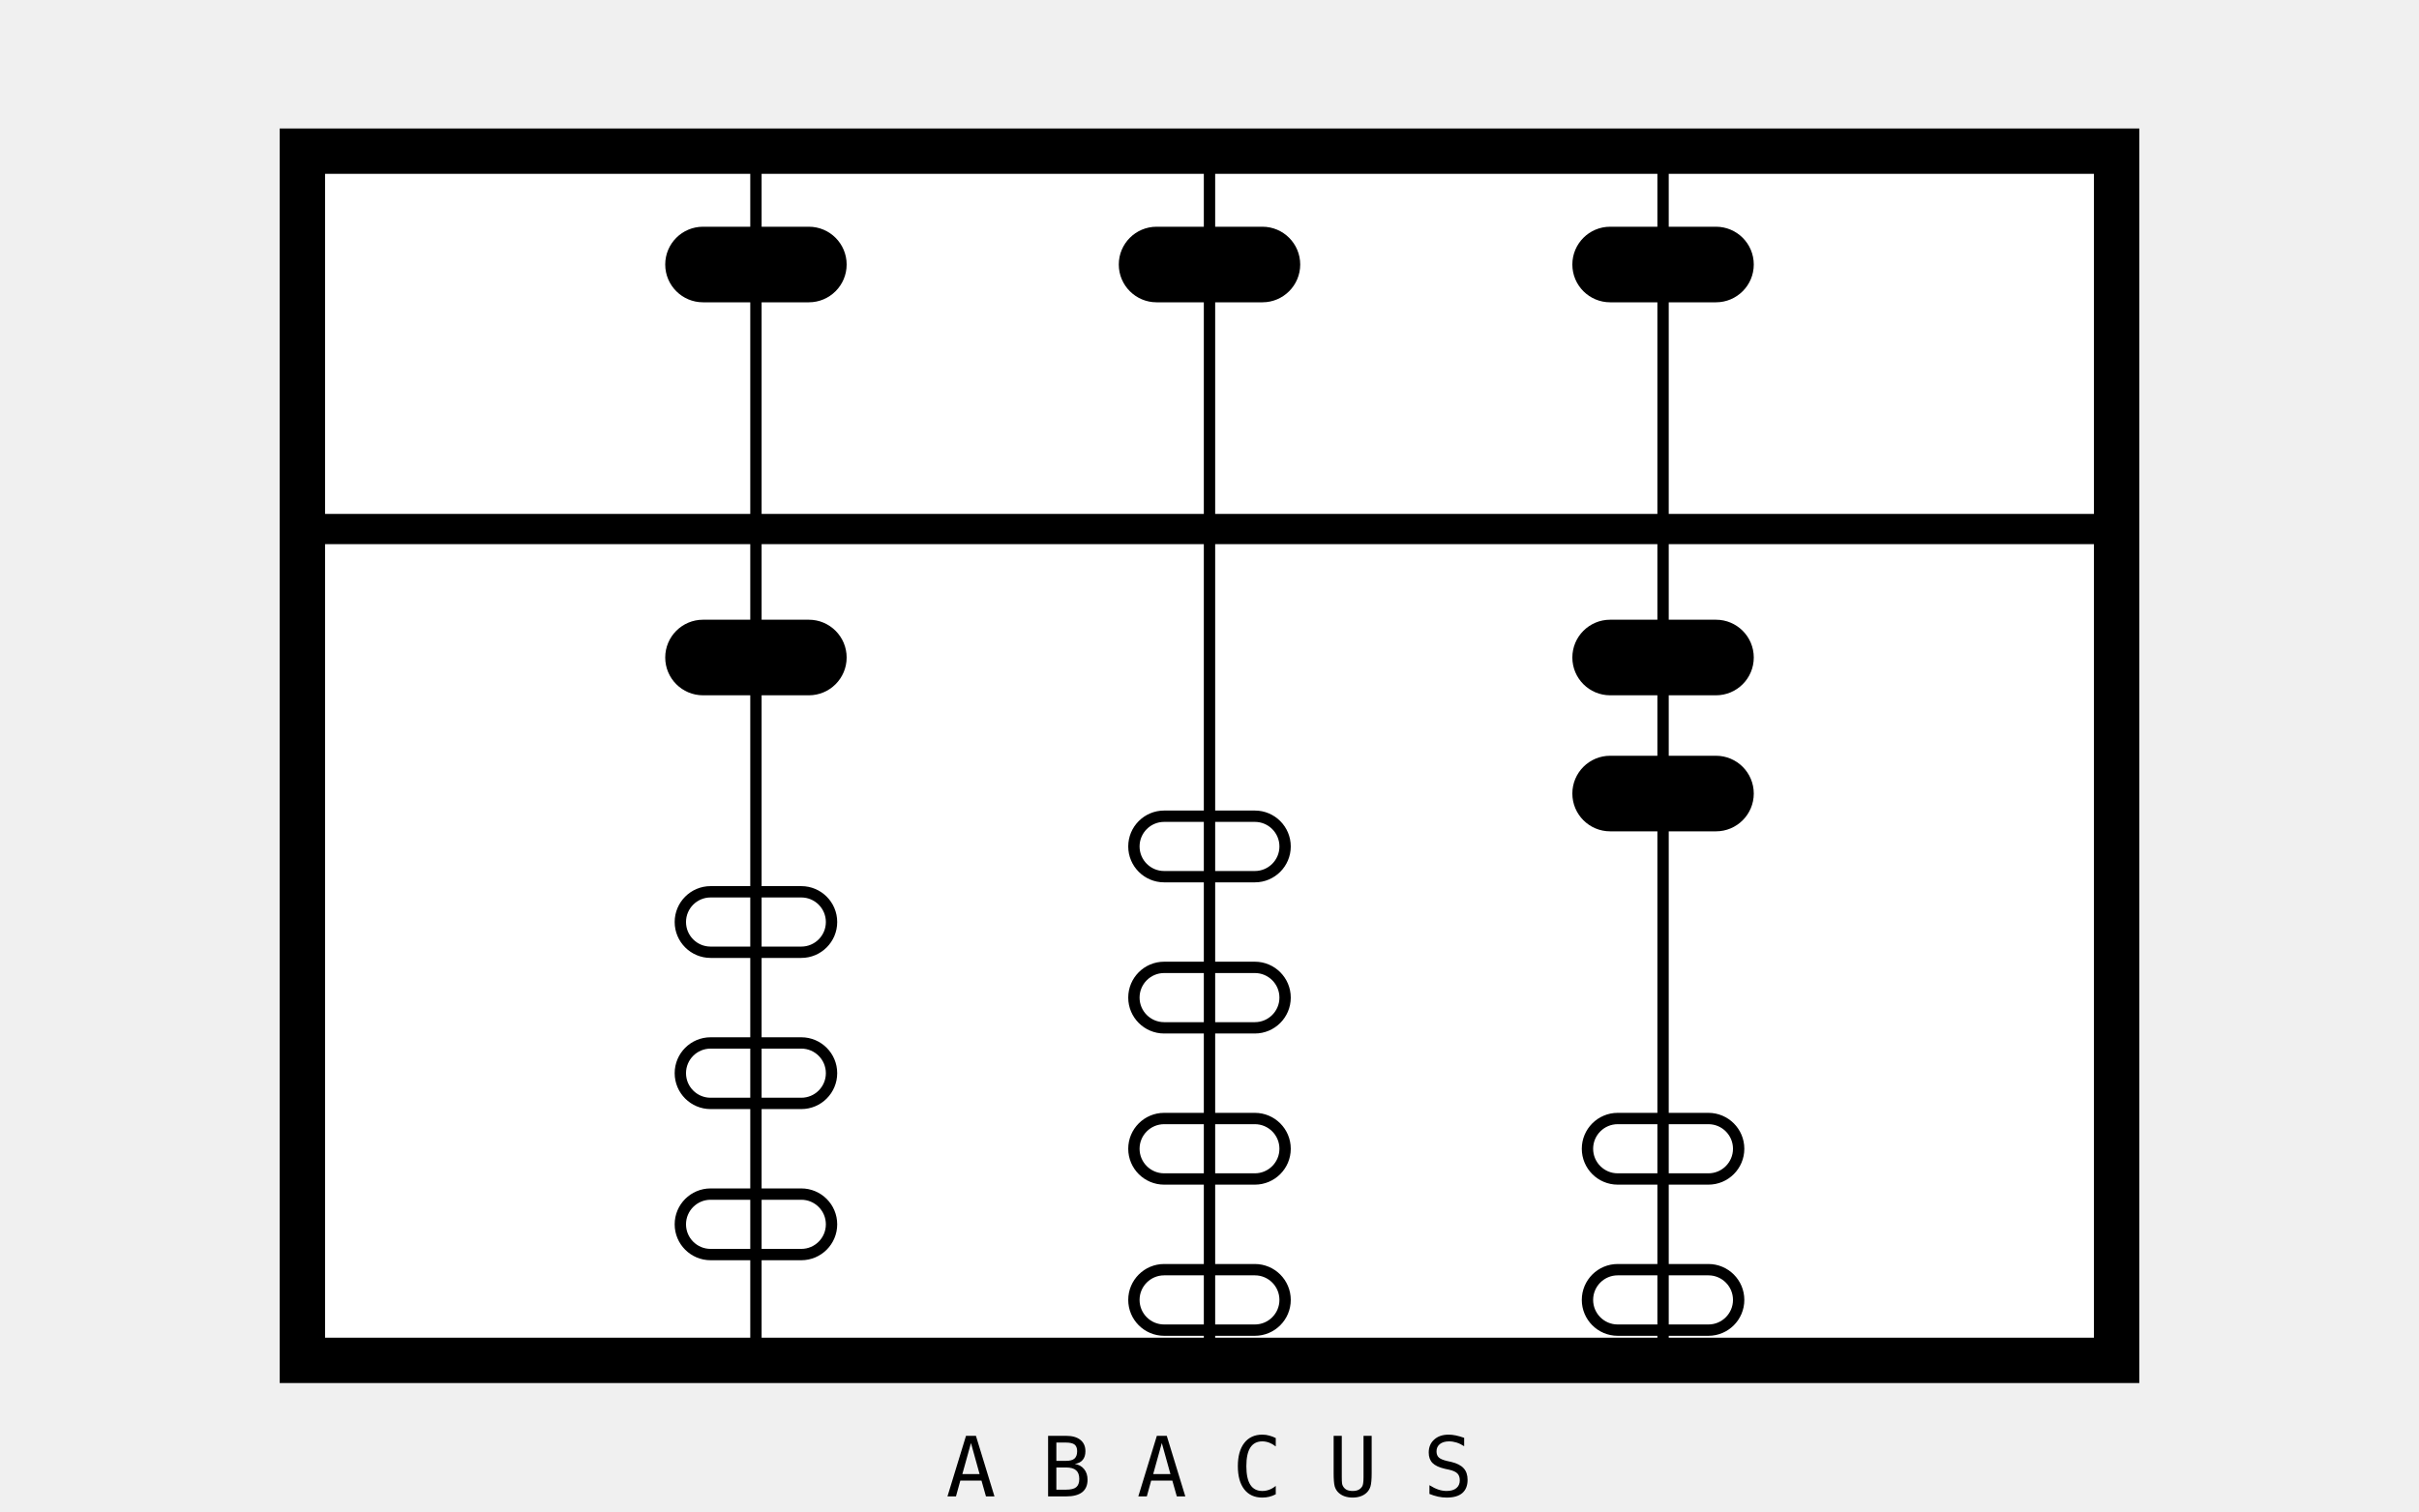
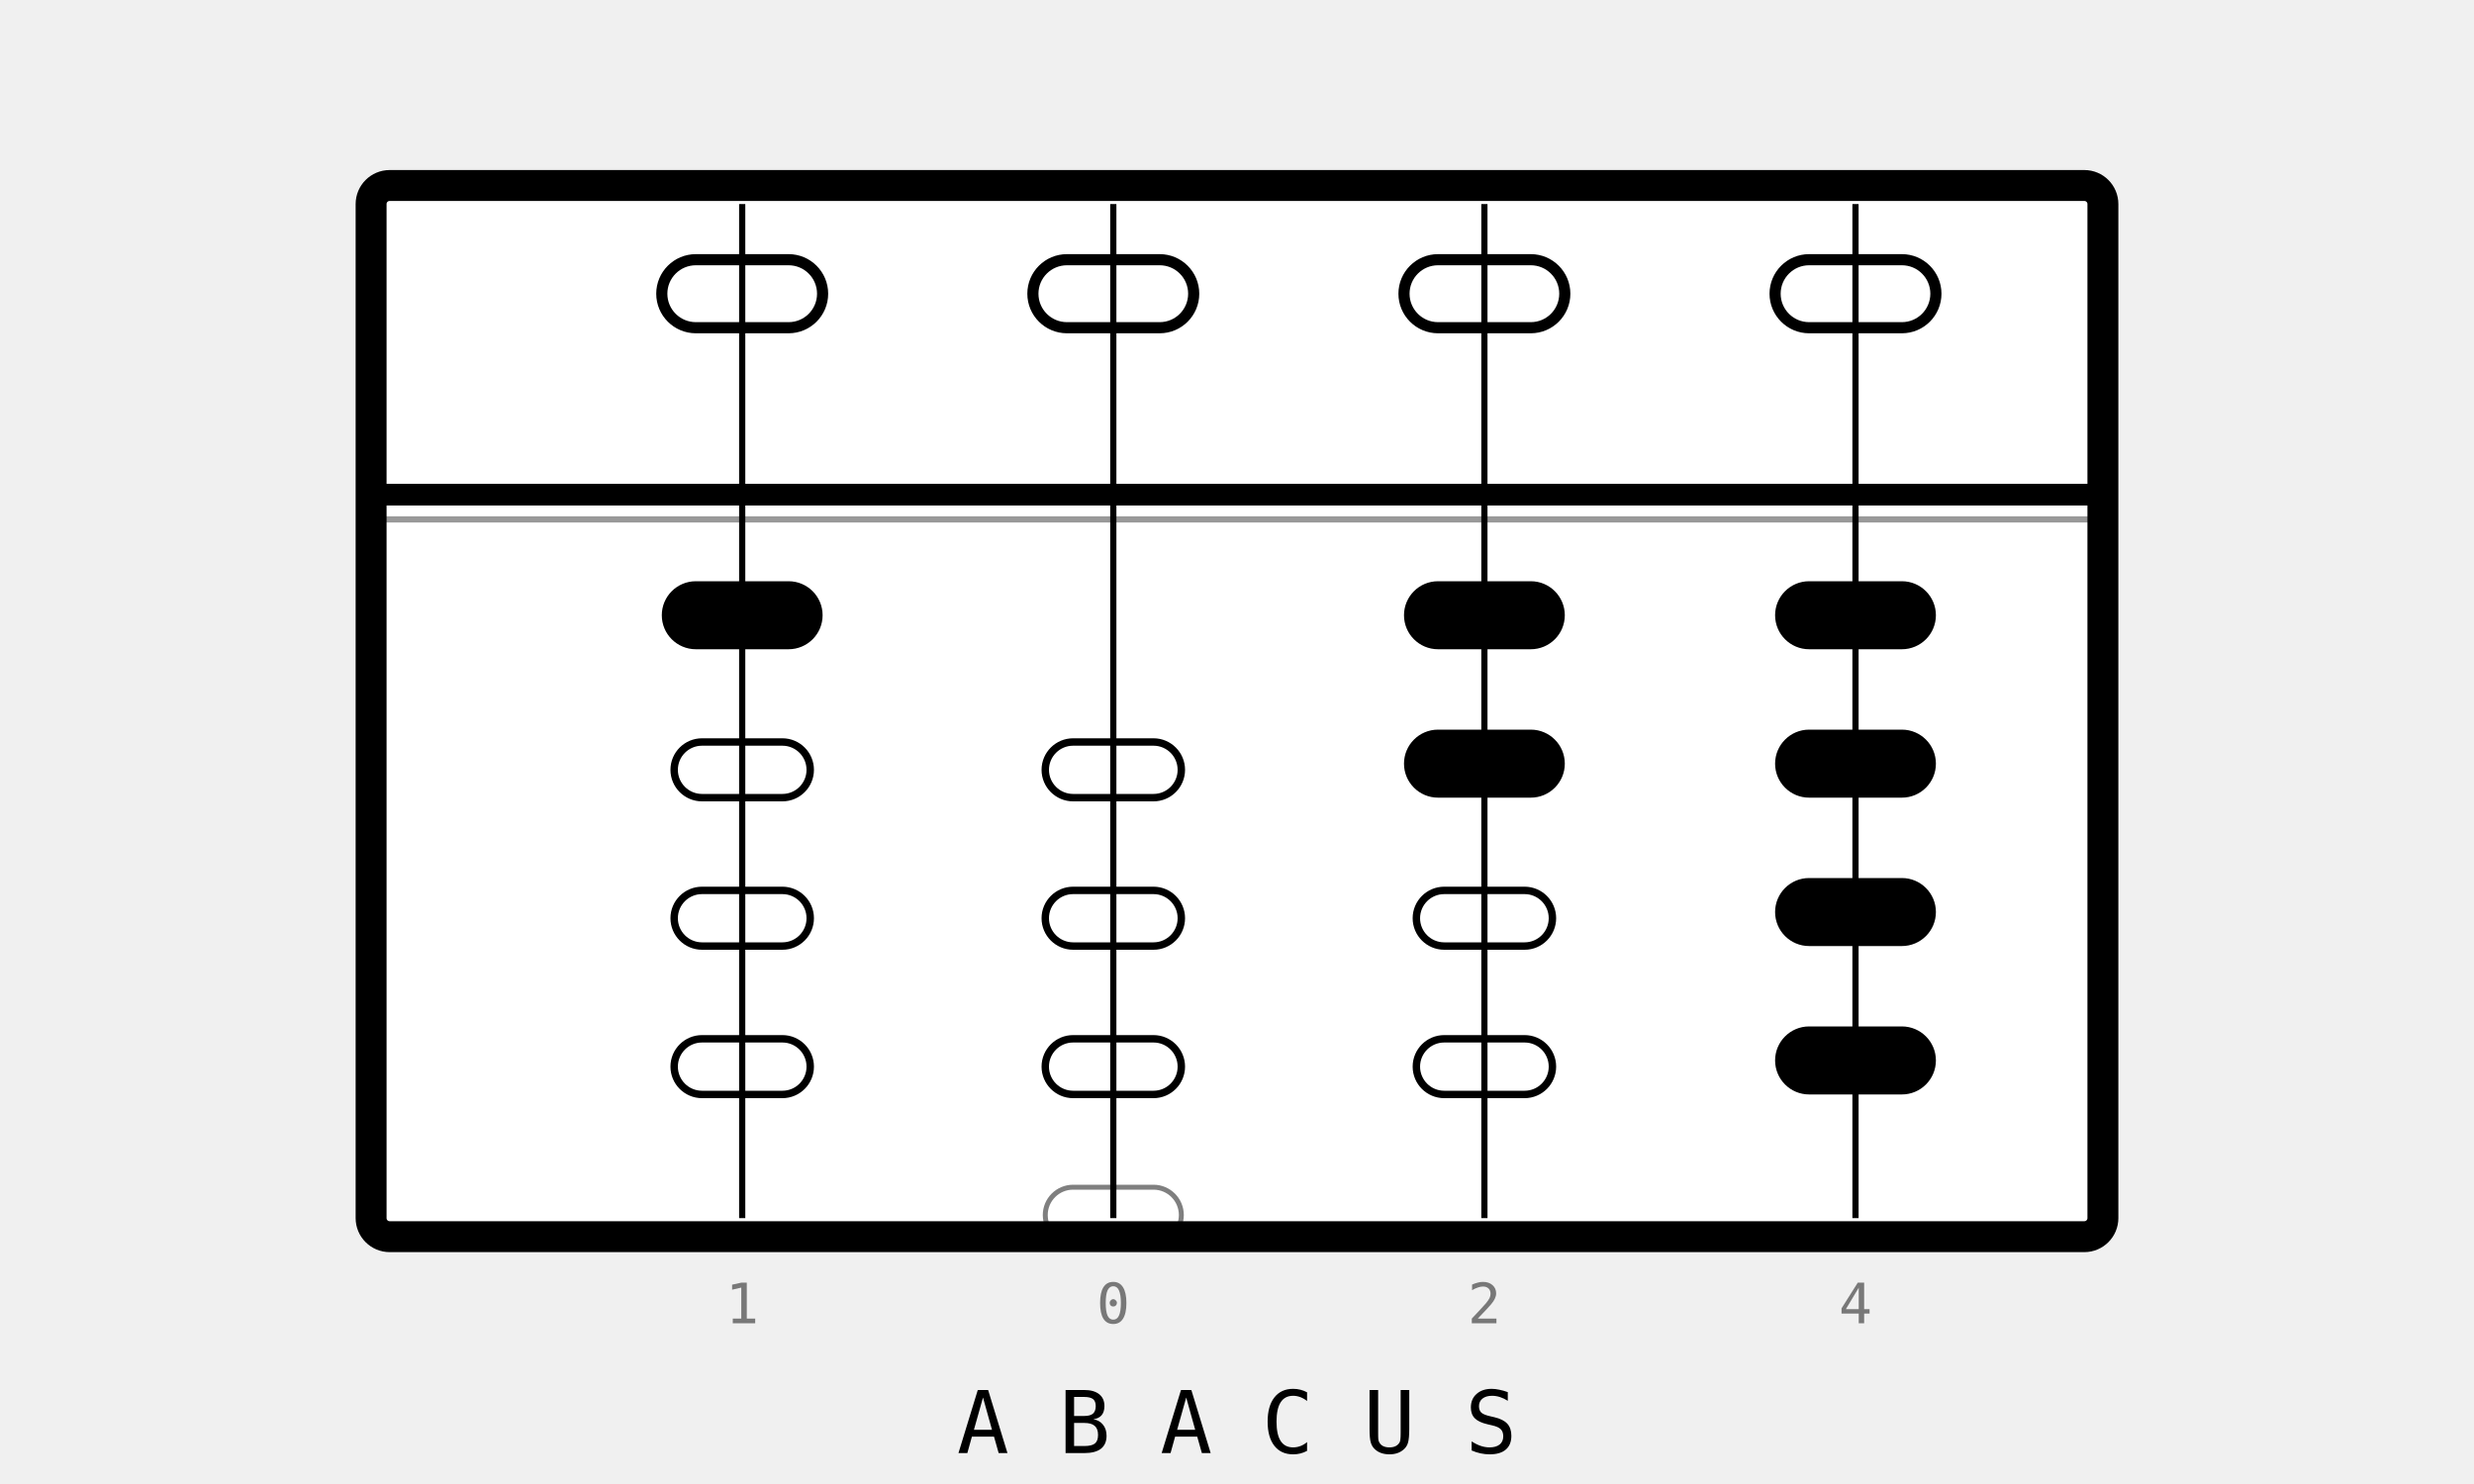
- <svg xmlns="http://www.w3.org/2000/svg" viewBox="0 0 320 200" fill="none">
-   <rect x="40" y="20" width="240" height="160" stroke="black" stroke-width="6" fill="white" />
-   <rect x="40" y="68" width="240" height="4" fill="black" />
-   <line x1="100" y1="20" x2="100" y2="180" stroke="black" stroke-width="1.5" />
-   <line x1="160" y1="20" x2="160" y2="180" stroke="black" stroke-width="1.5" />
-   <line x1="220" y1="20" x2="220" y2="180" stroke="black" stroke-width="1.5" />
-   <line x1="280" y1="20" x2="280" y2="180" stroke="black" stroke-width="0.8" stroke-dasharray="2,4" opacity="0.3" />
-   <rect x="88" y="30" width="24" height="10" rx="5" fill="black" />
-   <rect x="148" y="30" width="24" height="10" rx="5" fill="black" />
-   <rect x="208" y="30" width="24" height="10" rx="5" fill="black" />
-   <rect x="88" y="82" width="24" height="10" rx="5" fill="black" />
-   <rect x="90" y="118" width="20" height="8" rx="4" fill="none" stroke="black" stroke-width="1.5" />
-   <rect x="90" y="138" width="20" height="8" rx="4" fill="none" stroke="black" stroke-width="1.5" />
-   <rect x="90" y="158" width="20" height="8" rx="4" fill="none" stroke="black" stroke-width="1.5" />
-   <rect x="150" y="108" width="20" height="8" rx="4" fill="none" stroke="black" stroke-width="1.5" />
-   <rect x="150" y="128" width="20" height="8" rx="4" fill="none" stroke="black" stroke-width="1.5" />
-   <rect x="150" y="148" width="20" height="8" rx="4" fill="none" stroke="black" stroke-width="1.5" />
-   <rect x="150" y="168" width="20" height="8" rx="4" fill="none" stroke="black" stroke-width="1.5" />
-   <rect x="208" y="82" width="24" height="10" rx="5" fill="black" />
-   <rect x="208" y="100" width="24" height="10" rx="5" fill="black" />
-   <rect x="210" y="148" width="20" height="8" rx="4" fill="none" stroke="black" stroke-width="1.5" />
-   <rect x="210" y="168" width="20" height="8" rx="4" fill="none" stroke="black" stroke-width="1.5" />
-   <text x="160" y="198" text-anchor="middle" font-family="SF Mono, Menlo, monospace" font-size="11" font-weight="300" letter-spacing="6" fill="black">ABACUS</text>
+ <svg xmlns="http://www.w3.org/2000/svg" viewBox="0 0 400 240" fill="none">
+   <rect x="60" y="30" width="280" height="170" rx="3" stroke="black" stroke-width="5" fill="white" />
+   <line x1="60" y1="80" x2="340" y2="80" stroke="black" stroke-width="3.5" />
+   <line x1="60" y1="84" x2="340" y2="84" stroke="black" stroke-width="1" opacity="0.4" />
+   <line x1="120" y1="33" x2="120" y2="197" stroke="black" stroke-width="1" />
+   <line x1="180" y1="33" x2="180" y2="197" stroke="black" stroke-width="1" />
+   <line x1="240" y1="33" x2="240" y2="197" stroke="black" stroke-width="1" />
+   <line x1="300" y1="33" x2="300" y2="197" stroke="black" stroke-width="1" />
+   <rect x="107" y="42" width="26" height="11" rx="5.5" fill="none" stroke="black" stroke-width="1.8" />
+   <rect x="167" y="42" width="26" height="11" rx="5.5" fill="none" stroke="black" stroke-width="1.8" />
+   <rect x="227" y="42" width="26" height="11" rx="5.5" fill="none" stroke="black" stroke-width="1.8" />
+   <rect x="287" y="42" width="26" height="11" rx="5.5" fill="none" stroke="black" stroke-width="1.8" />
+   <rect x="107" y="94" width="26" height="11" rx="5.5" fill="black" />
+   <rect x="109" y="120" width="22" height="9" rx="4.5" fill="none" stroke="black" stroke-width="1.2" />
+   <rect x="109" y="144" width="22" height="9" rx="4.5" fill="none" stroke="black" stroke-width="1.2" />
+   <rect x="109" y="168" width="22" height="9" rx="4.5" fill="none" stroke="black" stroke-width="1.2" />
+   <rect x="169" y="120" width="22" height="9" rx="4.5" fill="none" stroke="black" stroke-width="1.2" />
+   <rect x="169" y="144" width="22" height="9" rx="4.5" fill="none" stroke="black" stroke-width="1.2" />
+   <rect x="169" y="168" width="22" height="9" rx="4.5" fill="none" stroke="black" stroke-width="1.2" />
+   <rect x="169" y="192" width="22" height="9" rx="4.5" fill="none" stroke="black" stroke-width="0.8" opacity="0.5" />
+   <rect x="227" y="94" width="26" height="11" rx="5.5" fill="black" />
+   <rect x="227" y="118" width="26" height="11" rx="5.5" fill="black" />
+   <rect x="229" y="144" width="22" height="9" rx="4.5" fill="none" stroke="black" stroke-width="1.2" />
+   <rect x="229" y="168" width="22" height="9" rx="4.5" fill="none" stroke="black" stroke-width="1.2" />
+   <rect x="287" y="94" width="26" height="11" rx="5.5" fill="black" />
+   <rect x="287" y="118" width="26" height="11" rx="5.5" fill="black" />
+   <rect x="287" y="142" width="26" height="11" rx="5.5" fill="black" />
+   <rect x="287" y="166" width="26" height="11" rx="5.5" fill="black" />
+   <text x="120" y="214" text-anchor="middle" font-family="SF Mono, Menlo, Consolas, monospace" font-size="9" font-weight="300" fill="black" opacity="0.5">1</text>
+   <text x="180" y="214" text-anchor="middle" font-family="SF Mono, Menlo, Consolas, monospace" font-size="9" font-weight="300" fill="black" opacity="0.5">0</text>
+   <text x="240" y="214" text-anchor="middle" font-family="SF Mono, Menlo, Consolas, monospace" font-size="9" font-weight="300" fill="black" opacity="0.5">2</text>
+   <text x="300" y="214" text-anchor="middle" font-family="SF Mono, Menlo, Consolas, monospace" font-size="9" font-weight="300" fill="black" opacity="0.5">4</text>
+   <text x="200" y="235" text-anchor="middle" font-family="SF Mono, Menlo, Consolas, monospace" font-size="14" font-weight="200" letter-spacing="8" fill="black">ABACUS</text>
</svg>
